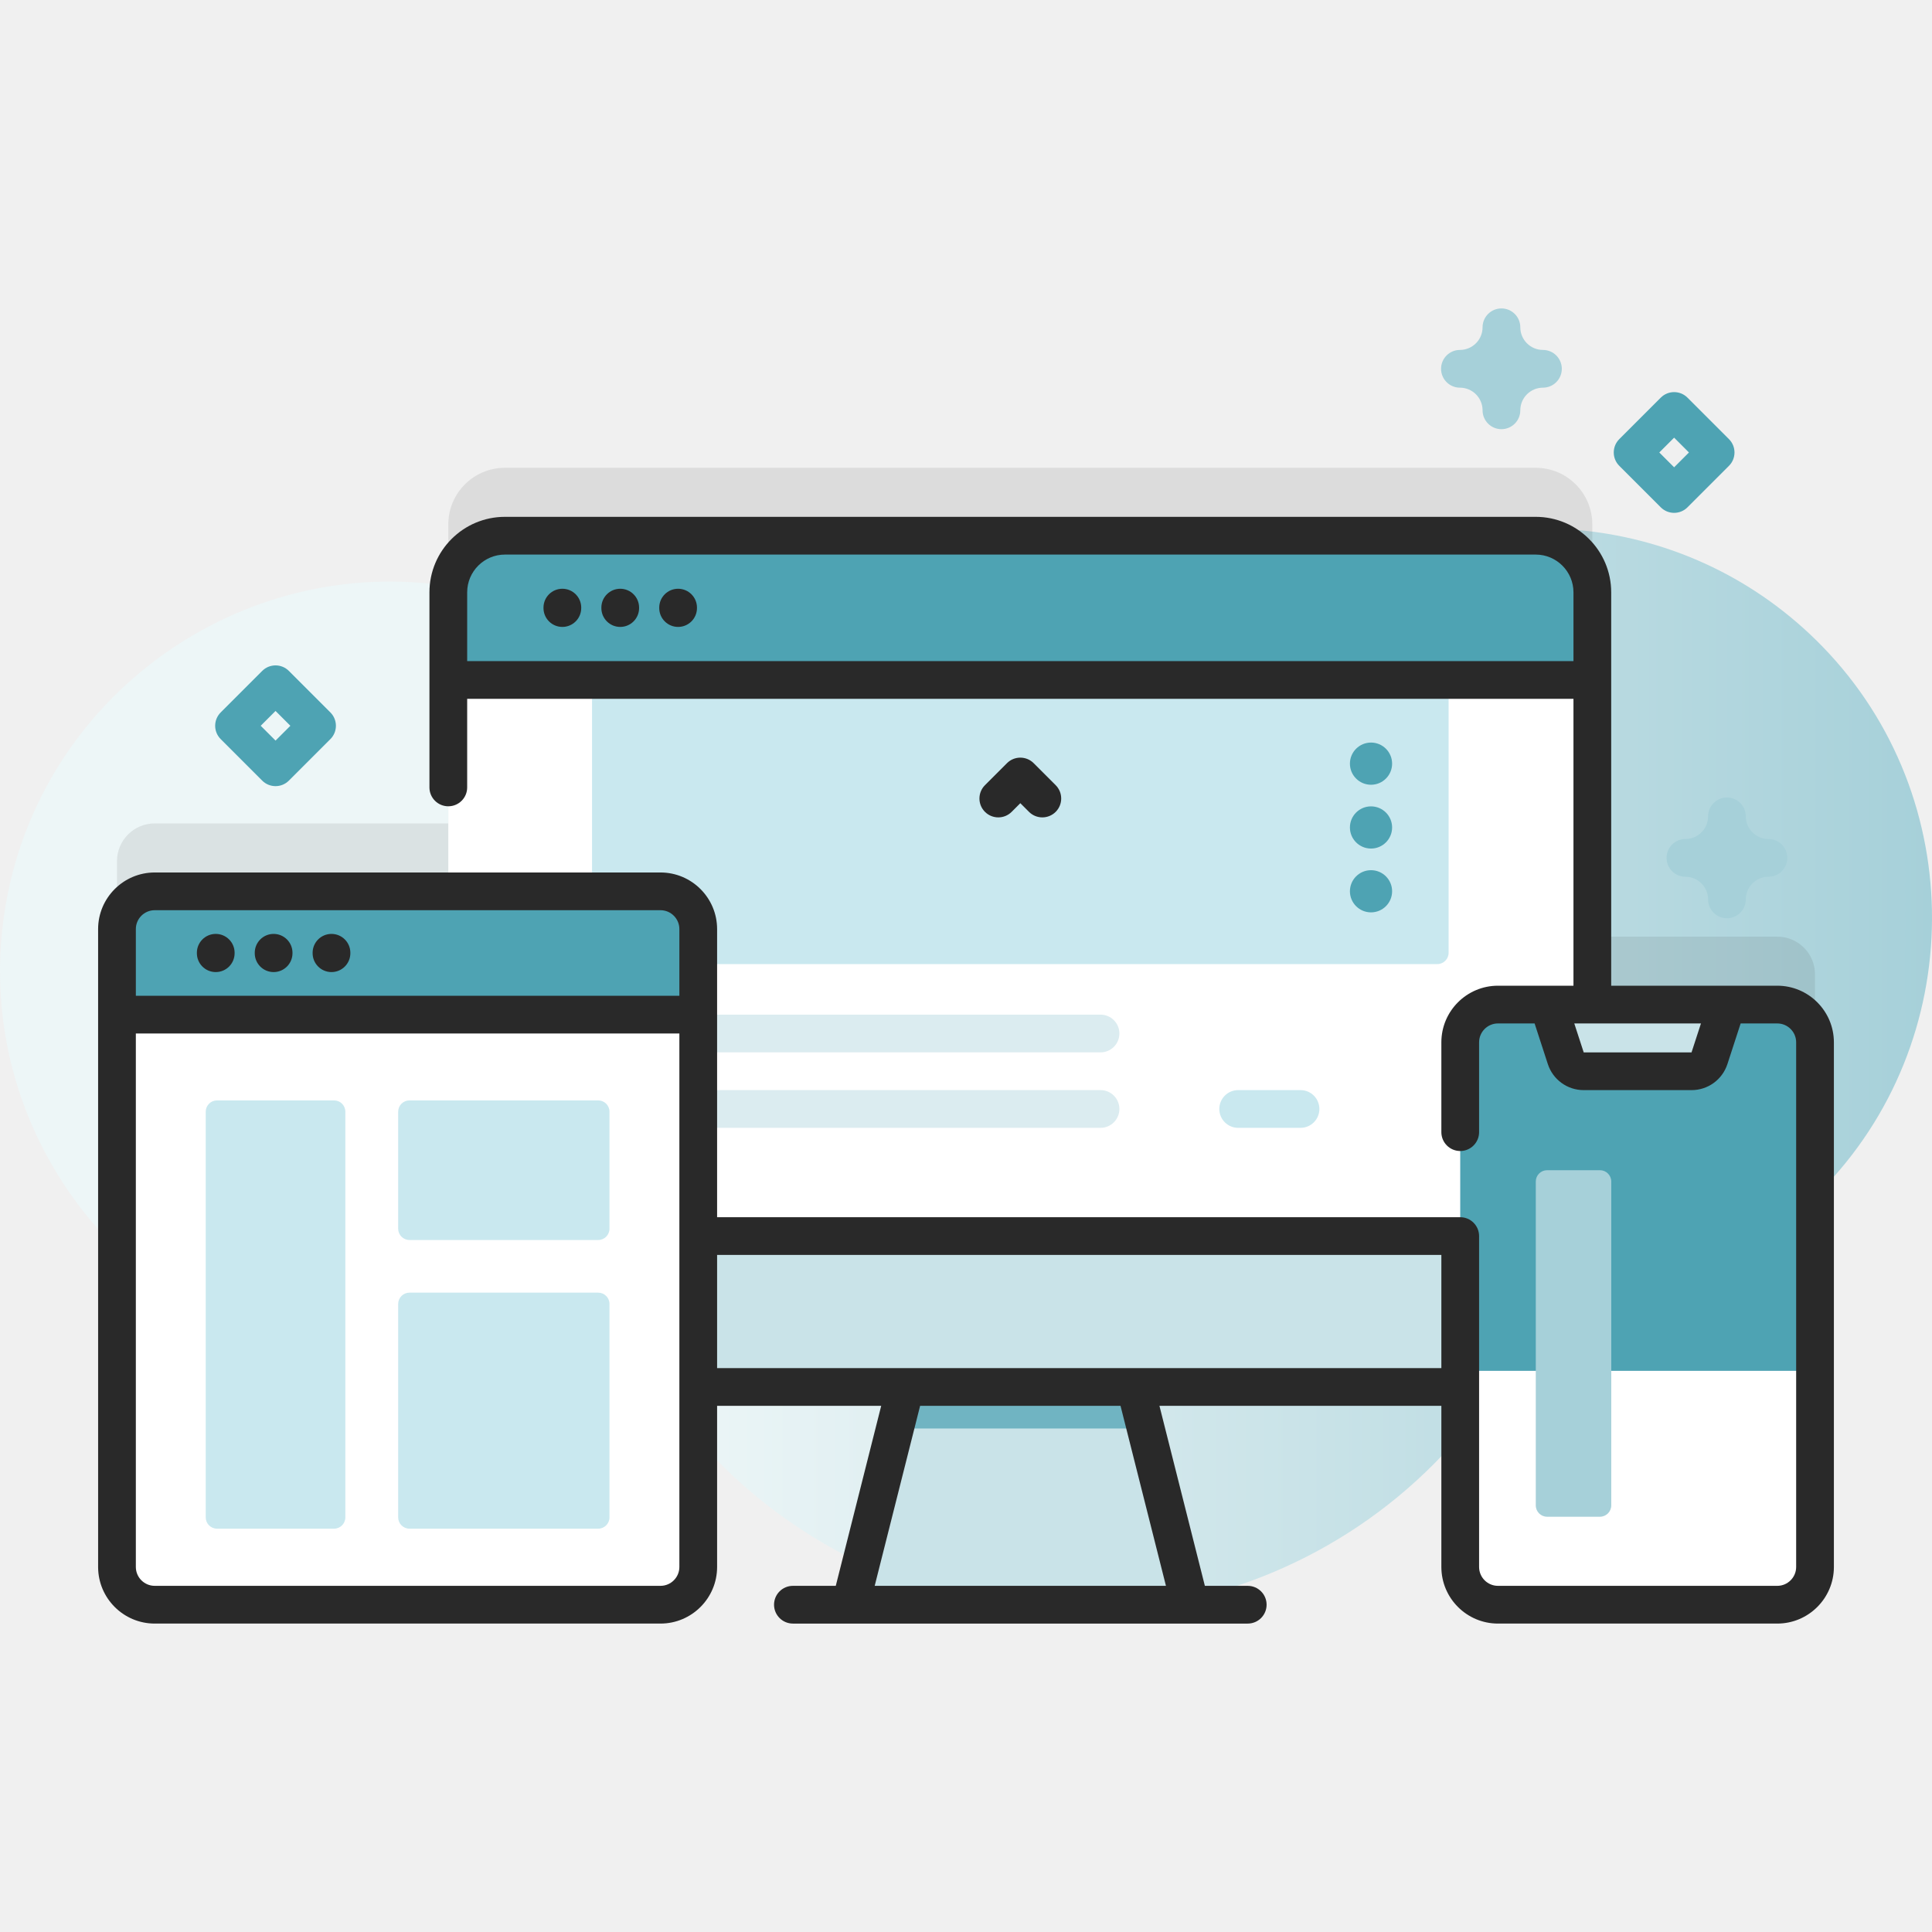
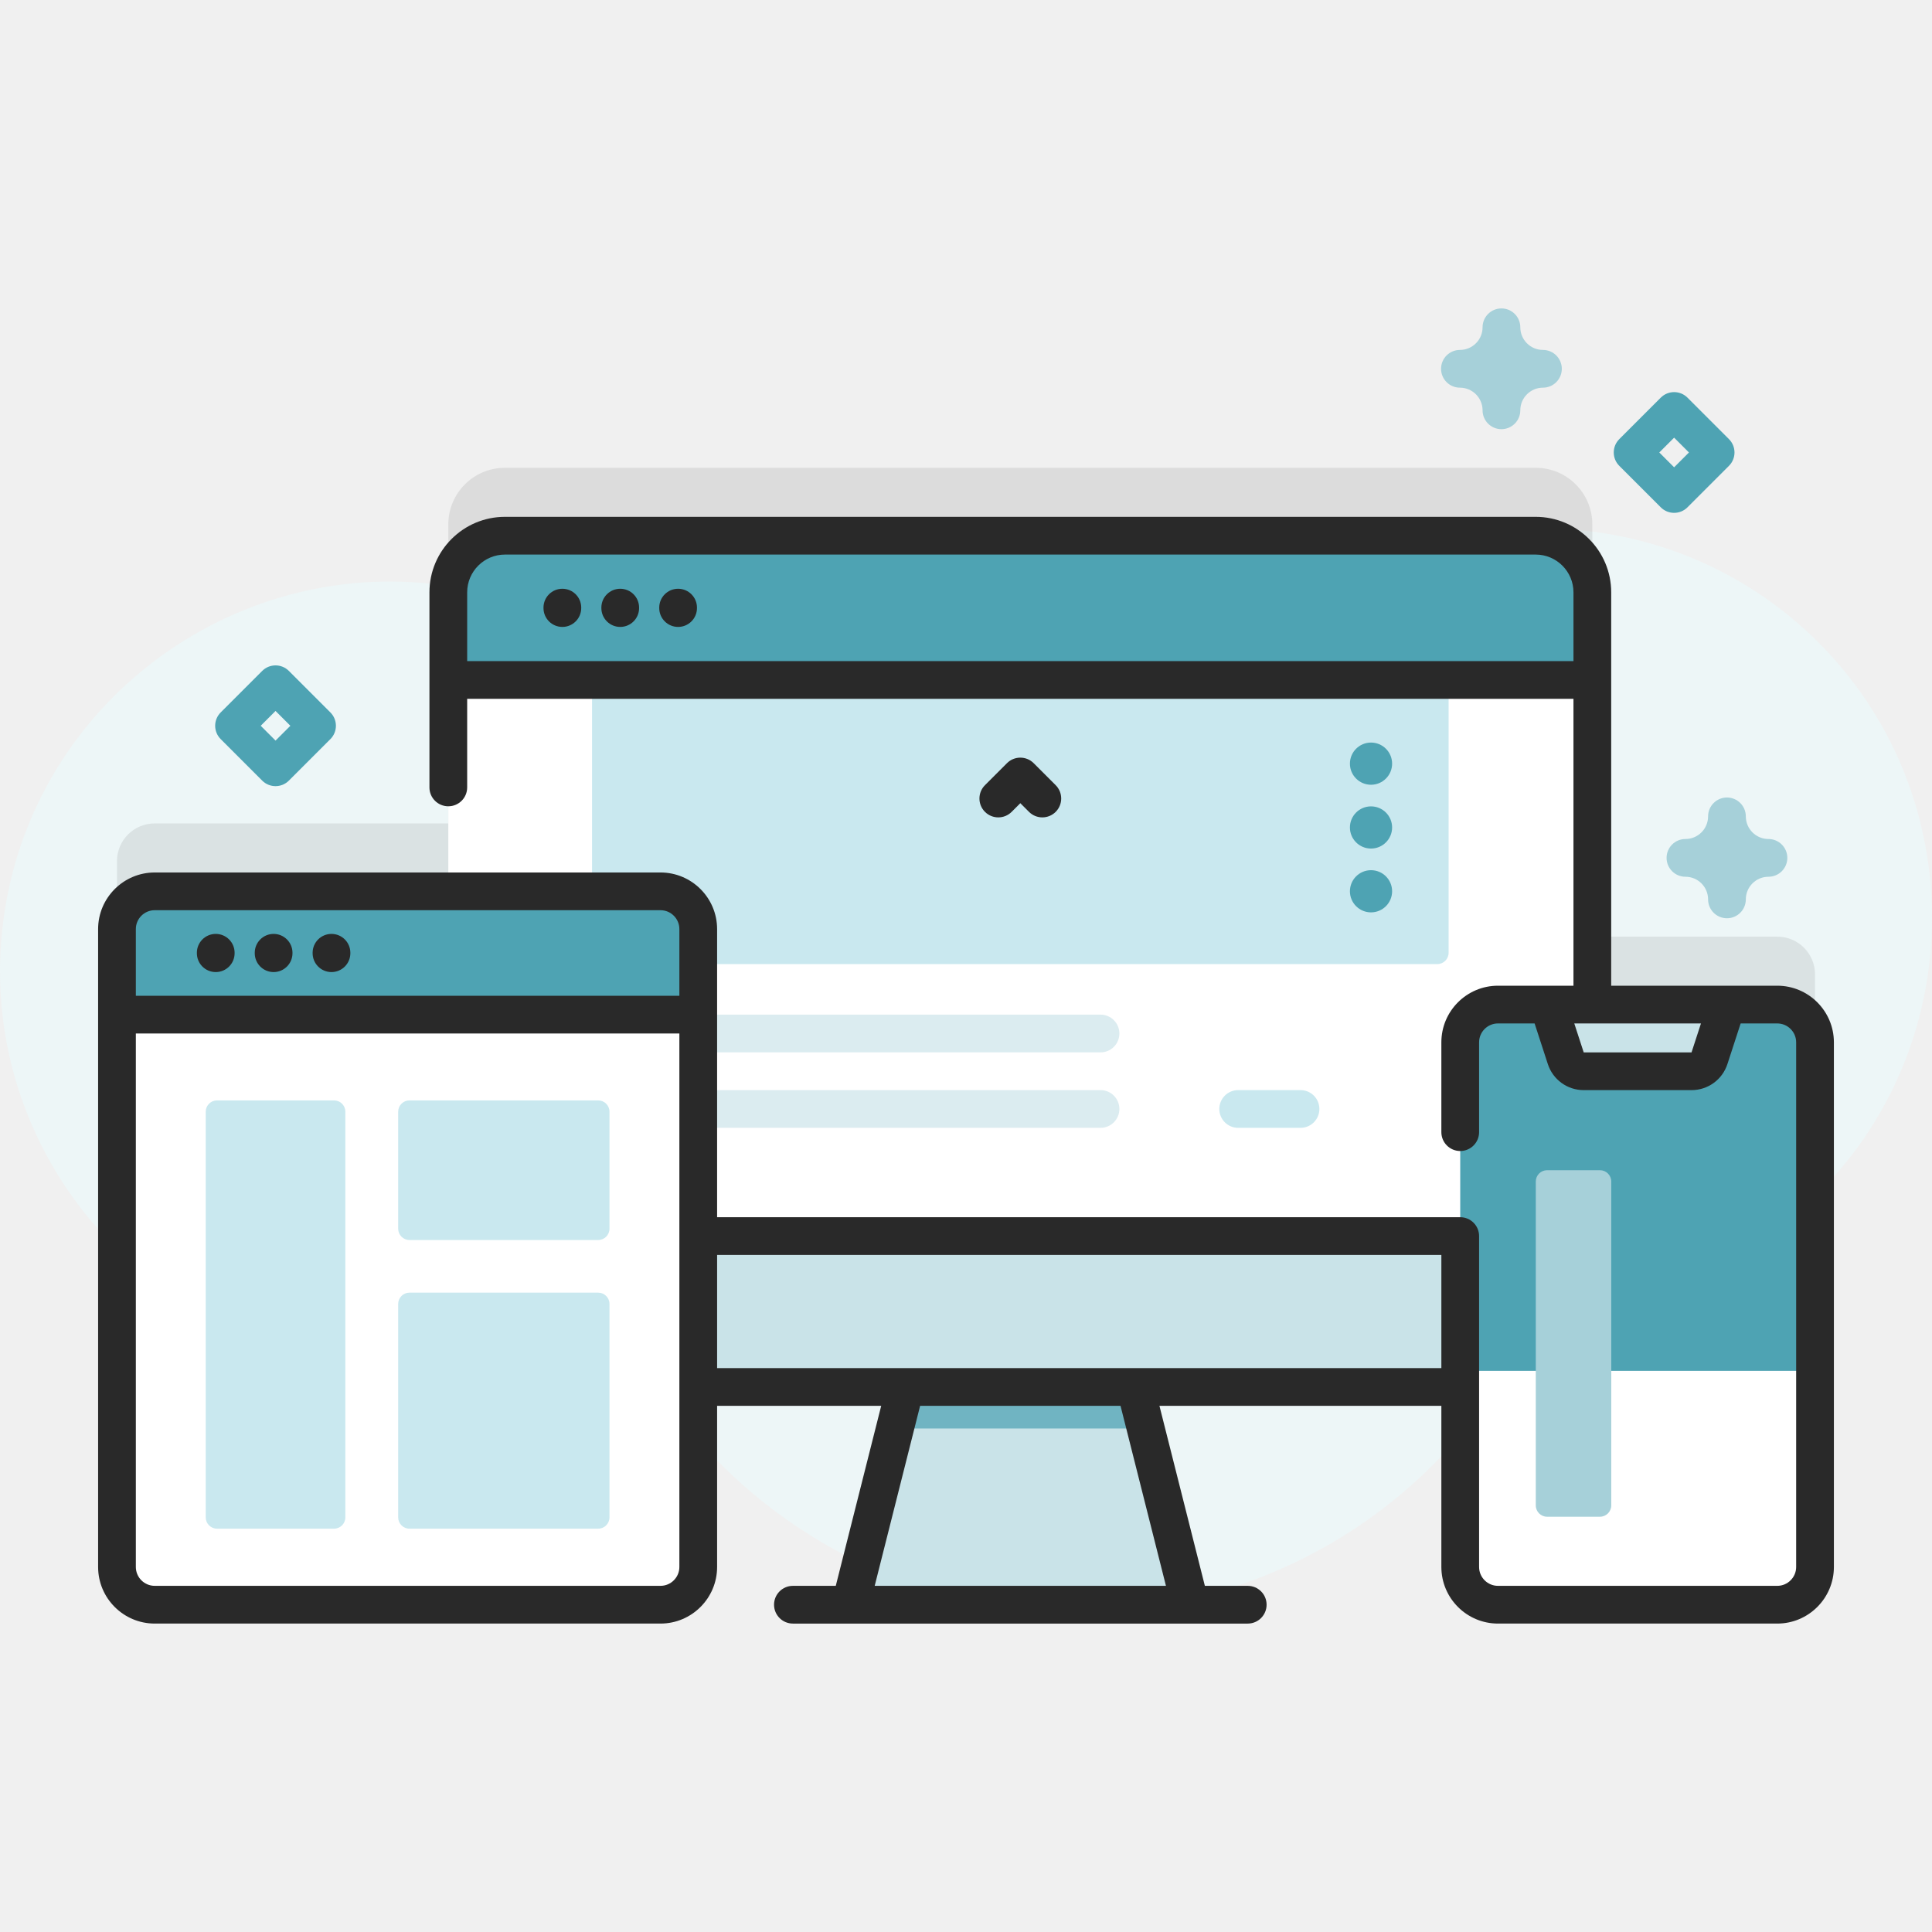
<svg xmlns="http://www.w3.org/2000/svg" id="Capa_1" enable-background="new 0 0 512 512" height="512" viewBox="0 0 512 512" width="512">
  <linearGradient id="SVGID_1_" gradientUnits="userSpaceOnUse" x1="175.918" x2="833.668" y1="283.616" y2="283.616">
    <stop offset=".001" stop-color="#edf6f7" />
-     <stop offset=".511" stop-color="#a6d0d9" />
+     <stop offset=".511" stop-color="#edf6f7" />
    <stop offset="1" stop-color="#4ea3b3" />
  </linearGradient>
  <path d="m482.969 171.337c-34.945-35.948-89.48-40.907-129.831-14.878-11.48 7.405-25.381 9.888-38.717 6.927-31.565-7.009-64.584-2.222-92.707 13.042-18.907 10.261-41.936 8.477-59.579-3.83-11.712-8.169-25.312-14.023-40.257-16.777-55.438-10.217-109.337 26.553-119.994 81.907-10.899 56.609 26.628 111.012 83.196 121.089 13.821 2.462 27.488 2.047 40.388-.816 20.936-4.646 42.81 3.122 56.321 19.776 8.528 10.512 18.812 19.894 30.757 27.689 61.731 40.28 144.427 22.89 184.707-38.84.043-.065.085-.131.128-.196 7.377-11.349 18.851-19.44 32.12-22.119 19.353-3.907 37.801-13.404 52.756-28.495 39.373-39.732 39.701-104.371.712-144.479z" fill="url(#SVGID_1_)" />
  <path d="m481 329.616v-71.391c0-5.524-4.478-10.003-10.003-10.003h-49.013v-109.25c0-8.286-6.718-15.004-15.004-15.004h-273.17c-8.286 0-15.004 6.717-15.004 15.004v79.242h-77.803c-5.524 0-10.003 4.478-10.003 10.003v101.399z" fill="#292929" opacity=".1" />
  <path d="m315.41 425.264h-90.03l11.79-46.7 6.22-24.65h54.01l6.22 24.65z" fill="#c9e3e8" />
  <path d="m303.62 378.564h-66.45l6.22-24.65h54.01z" fill="#70b4c2" />
  <path d="m406.981 367.564h-273.17c-8.286 0-15.004-6.717-15.004-15.004v-195.588c0-8.286 6.717-15.004 15.004-15.004h273.17c8.286 0 15.004 6.717 15.004 15.004v195.588c0 8.286-6.718 15.004-15.004 15.004z" fill="#ffffff" />
  <path d="m380.896 255.494h-221c-1.657 0-3-1.343-3-3v-72.294h227v72.295c0 1.656-1.343 2.999-3 2.999z" fill="#c9e8ef" />
  <path d="m291.65 278.89h-106.52c-2.762 0-5-2.239-5-5s2.238-5 5-5h106.52c2.762 0 5 2.239 5 5s-2.239 5-5 5z" fill="#dbecf0" />
  <path d="m291.65 298.89h-106.52c-2.762 0-5-2.239-5-5s2.238-5 5-5h106.52c2.762 0 5 2.239 5 5s-2.239 5-5 5z" fill="#dbecf0" />
  <path d="m344.65 298.89h-16.52c-2.762 0-5-2.239-5-5s2.238-5 5-5h16.52c2.762 0 5 2.239 5 5s-2.239 5-5 5z" fill="#c9e8ef" />
  <path d="m421.985 180.2v-23.228c0-8.286-6.718-15.004-15.004-15.004h-273.17c-8.286 0-15.004 6.717-15.004 15.004v23.228z" fill="#4ea3b3" />
  <path d="m118.807 327.572v24.988c0 8.286 6.718 15.004 15.004 15.004h273.17c8.286 0 15.004-6.717 15.004-15.004v-24.988z" fill="#c9e3e8" />
  <path d="m470.997 425.264h-74.019c-5.524 0-10.003-4.478-10.003-10.003v-139.036c0-5.524 4.478-10.003 10.003-10.003h74.019c5.524 0 10.003 4.478 10.003 10.003v139.036c0 5.524-4.478 10.003-10.003 10.003z" fill="#4ea3b3" />
  <path d="m386.976 363.283v51.978c0 5.524 4.478 10.003 10.002 10.003h74.019c5.524 0 10.003-4.478 10.003-10.003v-51.978z" fill="#ffffff" />
  <path d="m453.03 280.441 4.631-14.219h-47.346l4.631 14.219c.671 2.059 2.59 3.453 4.755 3.453h28.573c2.166 0 4.085-1.394 4.756-3.453z" fill="#c9e3e8" />
  <path d="m175.038 425.264h-134.035c-5.524 0-10.003-4.478-10.003-10.003v-169.044c0-5.524 4.478-10.003 10.003-10.003h134.035c5.524 0 10.003 4.478 10.003 10.003v169.044c-.001 5.524-4.479 10.003-10.003 10.003z" fill="#ffffff" />
  <path d="m185.04 268.89v-22.673c0-5.524-4.478-10.003-10.003-10.003h-134.034c-5.524 0-10.003 4.478-10.003 10.003v22.673z" fill="#4ea3b3" />
  <path d="m88.52 405.116h-31c-1.657 0-3-1.343-3-3v-107.5c0-1.657 1.343-3 3-3h31c1.657 0 3 1.343 3 3v107.5c0 1.657-1.343 3-3 3z" fill="#c9e8ef" />
  <path d="m158.52 328.616h-50c-1.657 0-3-1.343-3-3v-31c0-1.657 1.343-3 3-3h50c1.657 0 3 1.343 3 3v31c0 1.657-1.343 3-3 3z" fill="#c9e8ef" />
  <path d="m158.52 405.116h-50c-1.657 0-3-1.343-3-3v-56.552c0-1.657 1.343-3 3-3h50c1.657 0 3 1.343 3 3v56.552c0 1.657-1.343 3-3 3z" fill="#c9e8ef" />
  <g fill="#292929">
    <path d="m149.03 156.026c-2.762 0-5 2.239-5 5v.115c0 2.761 2.238 5 5 5s5-2.239 5-5v-.115c0-2.761-2.238-5-5-5z" />
    <path d="m164.368 156.026c-2.762 0-5 2.239-5 5v.115c0 2.761 2.238 5 5 5s5-2.239 5-5v-.115c0-2.761-2.238-5-5-5z" />
    <path d="m179.705 156.026c-2.762 0-5 2.239-5 5v.115c0 2.761 2.238 5 5 5s5-2.239 5-5v-.115c0-2.761-2.238-5-5-5z" />
    <path d="m470.997 261.222h-44.013v-104.25c0-11.03-8.974-20.004-20.004-20.004h-273.17c-11.03 0-20.004 8.974-20.004 20.004v51.702c0 2.761 2.238 5 5 5s5-2.239 5-5v-23.474h293.178v76.022h-20.006c-8.272 0-15.003 6.73-15.003 15.003v23.806c0 2.761 2.238 5 5 5s5-2.239 5-5v-23.806c0-2.759 2.244-5.003 5.003-5.003h9.707l3.506 10.768c1.346 4.129 5.167 6.904 9.51 6.904h28.573c4.343 0 8.164-2.774 9.51-6.904l3.506-10.767h9.707c2.759 0 5.003 2.244 5.003 5.003v139.036c0 2.758-2.244 5.002-5.003 5.002h-74.019c-2.759 0-5.003-2.244-5.003-5.002v-87.689c0-2.761-2.238-5-5-5h-196.935v-76.355c0-8.272-6.73-15.002-15.003-15.002h-134.034c-8.272 0-15.003 6.73-15.003 15.002v169.044c0 8.272 6.73 15.002 15.003 15.002h134.034c8.272 0 15.003-6.73 15.003-15.002v-42.697h43.486l-12.037 47.7h-11.359c-2.762 0-5 2.239-5 5s2.238 5 5 5h120.531c2.762 0 5-2.239 5-5s-2.238-5-5-5h-11.359l-12.036-47.7h74.71v42.697c0 8.272 6.73 15.002 15.003 15.002h74.019c8.272 0 15.003-6.73 15.003-15.002v-139.037c-.001-8.272-6.731-15.003-15.004-15.003zm-347.19-86.022v-18.228c0-5.516 4.487-10.004 10.004-10.004h273.17c5.517 0 10.004 4.488 10.004 10.004v18.228zm324.467 103.694h-28.575l-2.498-7.671h33.572zm-407.271-37.68h134.034c2.759 0 5.003 2.244 5.003 5.002v17.673h-144.04v-17.673c0-2.758 2.244-5.002 5.003-5.002zm139.037 174.047c0 2.758-2.244 5.002-5.003 5.002h-134.034c-2.759 0-5.003-2.244-5.003-5.002v-141.371h144.04zm128.949 5.003h-77.187l12.036-47.7h53.115zm-118.949-57.7v-29.992h191.936v29.992z" />
    <path d="m57.174 257.61c2.762 0 5-2.239 5-5v-.115c0-2.761-2.238-5-5-5s-5 2.239-5 5v.115c0 2.761 2.238 5 5 5z" />
    <path d="m72.511 257.61c2.762 0 5-2.239 5-5v-.115c0-2.761-2.238-5-5-5s-5 2.239-5 5v.115c0 2.761 2.238 5 5 5z" />
    <path d="m87.848 257.61c2.762 0 5-2.239 5-5v-.115c0-2.761-2.238-5-5-5s-5 2.239-5 5v.115c0 2.761 2.238 5 5 5z" />
    <path d="m268.097 215.151 2.299-2.298 2.299 2.298c.977.976 2.256 1.464 3.535 1.464s2.56-.488 3.536-1.465c1.952-1.953 1.952-5.118-.001-7.071l-5.834-5.833c-1.951-1.952-5.119-1.952-7.07 0l-5.834 5.833c-1.953 1.953-1.953 5.118-.001 7.071 1.953 1.954 5.12 1.954 7.071.001z" />
  </g>
  <path d="m424 401.949h-14c-1.657 0-3-1.343-3-3v-85.833c0-1.657 1.343-3 3-3h14c1.657 0 3 1.343 3 3v85.833c0 1.657-1.343 3-3 3z" fill="#a6d0d9" />
  <path d="m397.896 113.736c-2.762 0-5-2.239-5-5 0-3.309-2.691-6-6-6-2.762 0-5-2.239-5-5s2.238-5 5-5c3.309 0 6-2.691 6-6 0-2.761 2.238-5 5-5s5 2.239 5 5c0 3.309 2.691 6 6 6 2.762 0 5 2.239 5 5s-2.238 5-5 5c-3.309 0-6 2.691-6 6 0 2.762-2.239 5-5 5z" fill="#a6d0d9" />
  <path d="m457.661 243.347c-2.762 0-5-2.239-5-5 0-3.309-2.692-6-6.001-6-2.762 0-5-2.239-5-5s2.238-5 5-5c3.309 0 6.001-2.691 6.001-6 0-2.761 2.238-5 5-5s5 2.239 5 5c0 3.309 2.691 6 5.999 6 2.762 0 5 2.239 5 5s-2.238 5-5 5c-3.308 0-5.999 2.691-5.999 6 0 2.761-2.238 5-5 5z" fill="#a6d0d9" />
  <path d="m443.66 135.912c-1.279 0-2.56-.488-3.535-1.464l-11-11c-1.953-1.953-1.953-5.119 0-7.071l11-11c1.951-1.952 5.119-1.952 7.07 0l11 11c1.953 1.953 1.953 5.119 0 7.071l-11 11c-.975.976-2.256 1.464-3.535 1.464zm-3.929-16 3.929 3.929 3.929-3.929-3.929-3.929z" fill="#4ea3b3" />
  <path d="m73.021 208.336c-1.279 0-2.56-.488-3.535-1.464l-11-11c-1.953-1.953-1.953-5.119 0-7.071l11-11c1.951-1.952 5.119-1.952 7.07 0l11 11c1.953 1.953 1.953 5.119 0 7.071l-11 11c-.976.976-2.256 1.464-3.535 1.464zm-3.929-16 3.929 3.929 3.929-3.929-3.929-3.929z" fill="#4ea3b3" />
  <circle cx="363.333" cy="236.197" fill="#4ea3b3" r="5.59" />
  <circle cx="363.333" cy="219.287" fill="#4ea3b3" r="5.59" />
  <circle cx="363.333" cy="202.377" fill="#4ea3b3" r="5.59" />
</svg>
